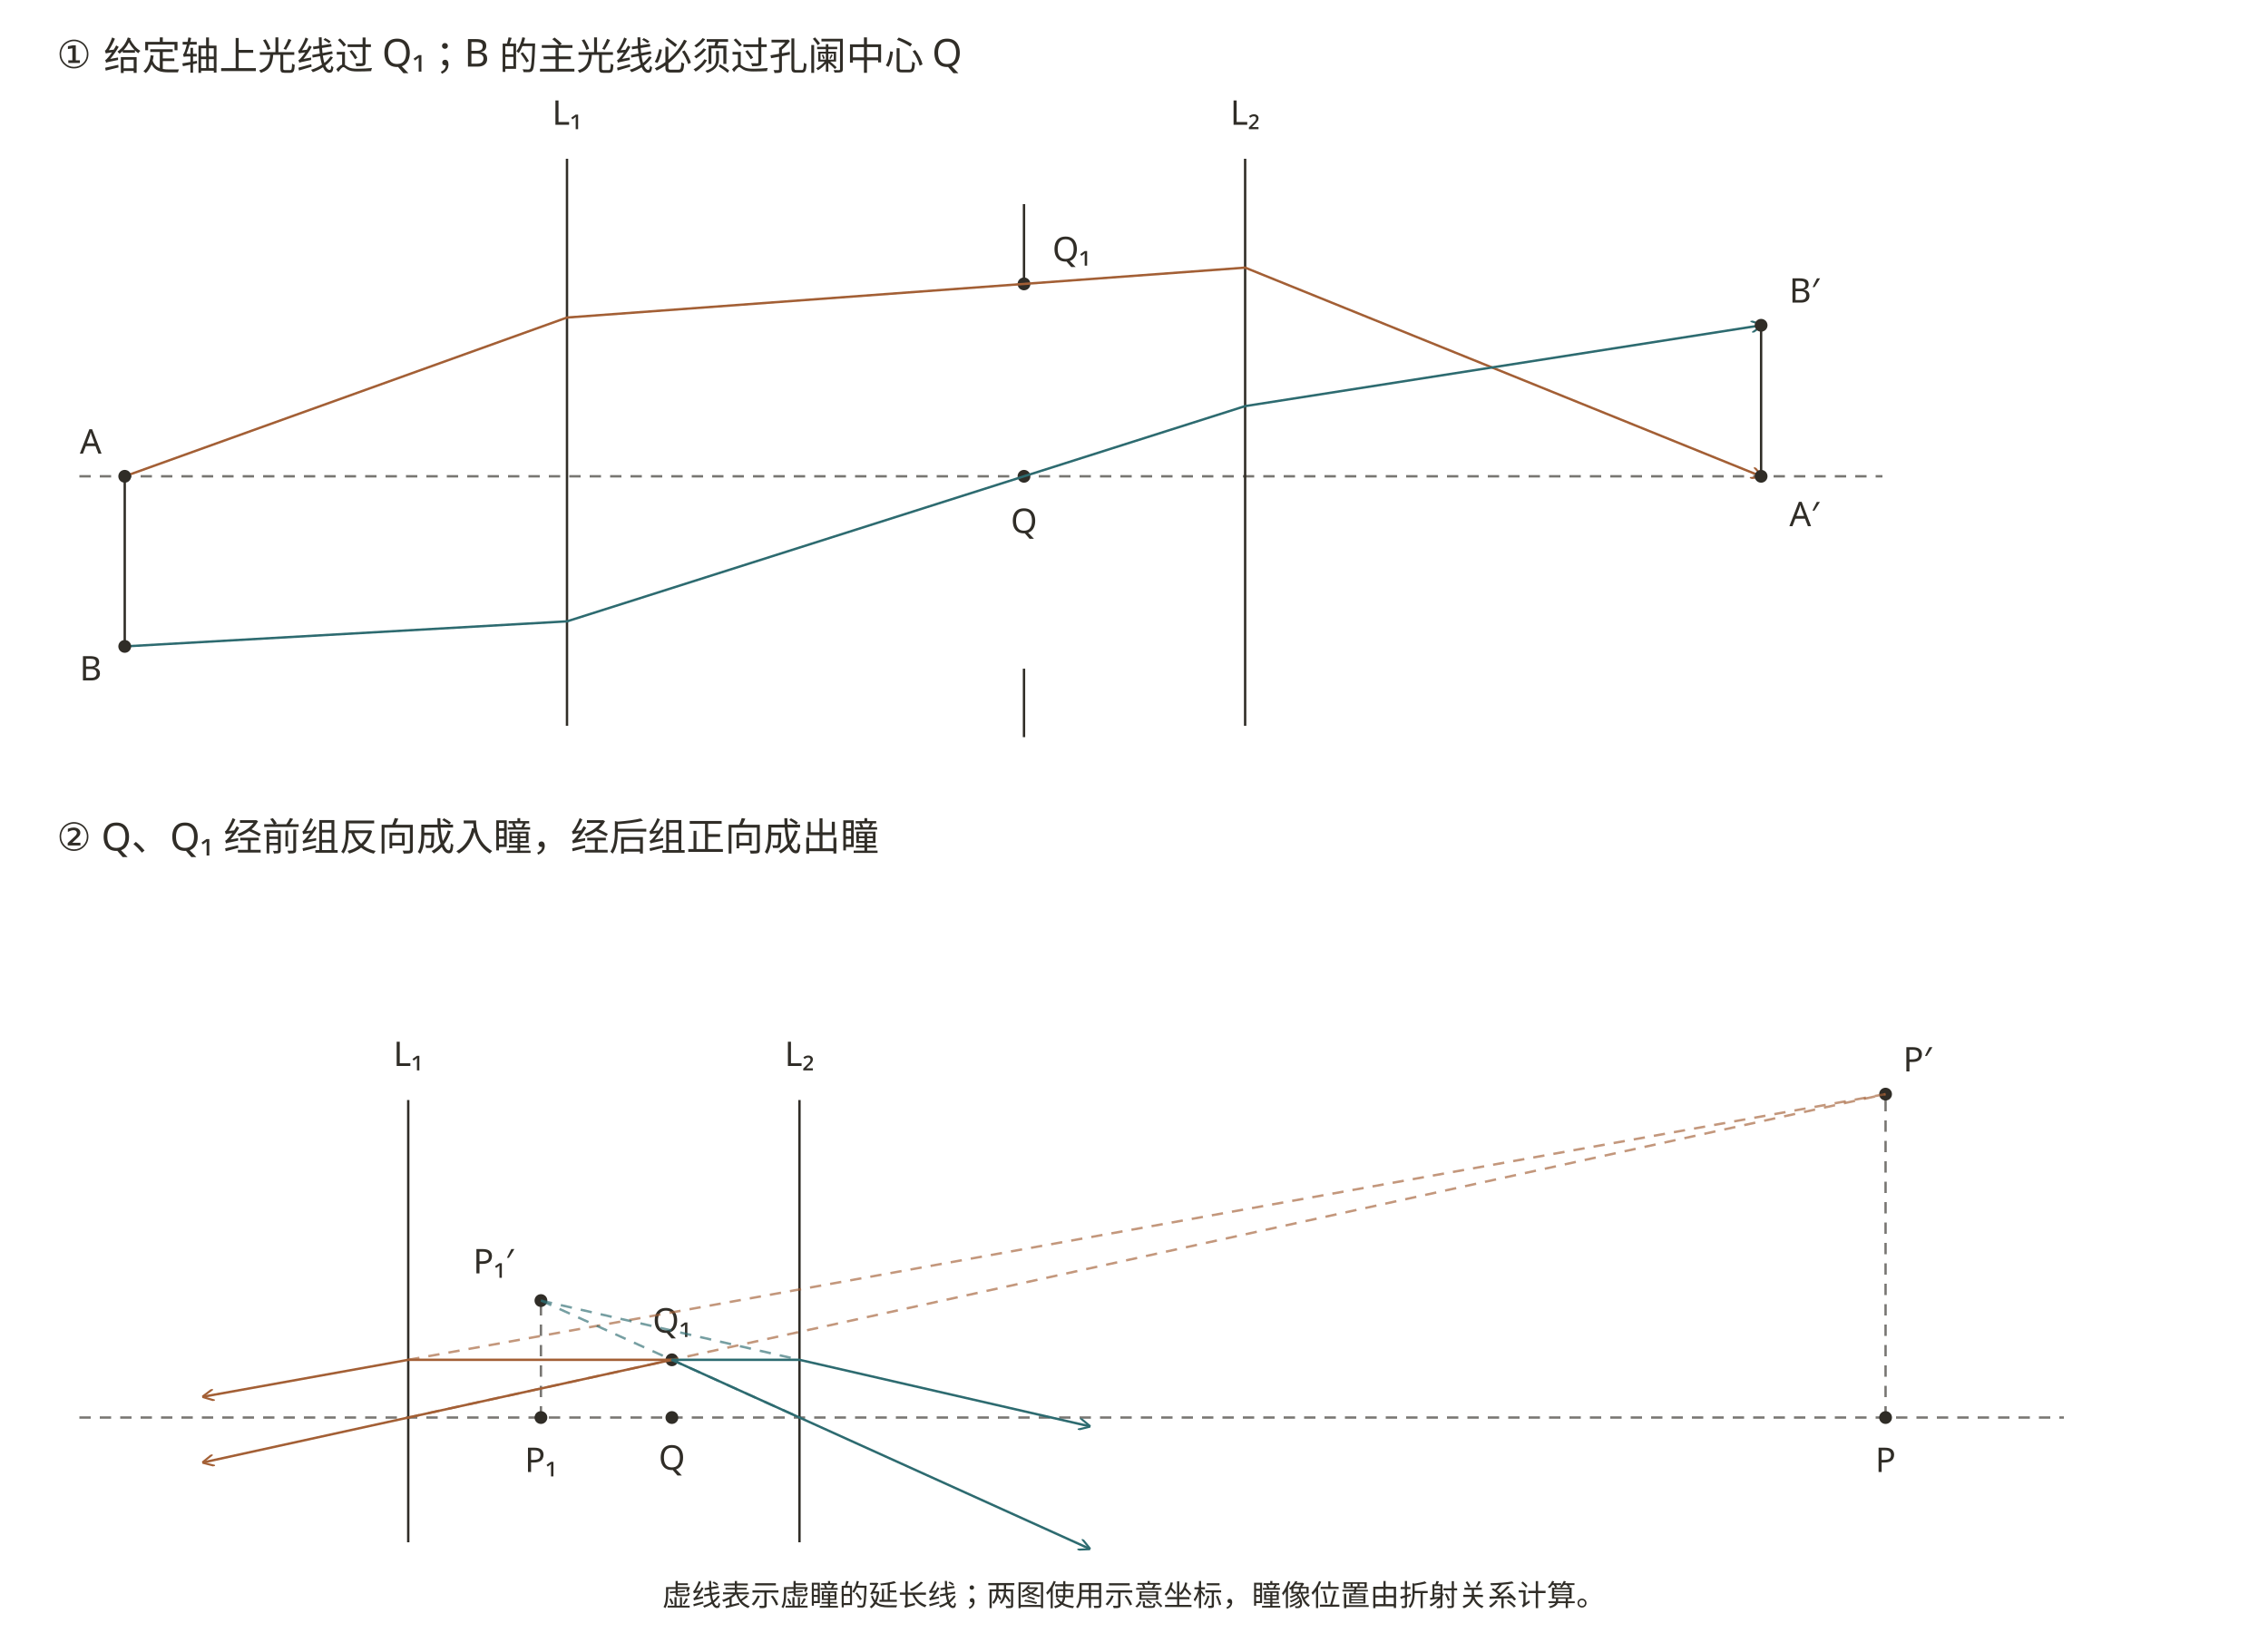
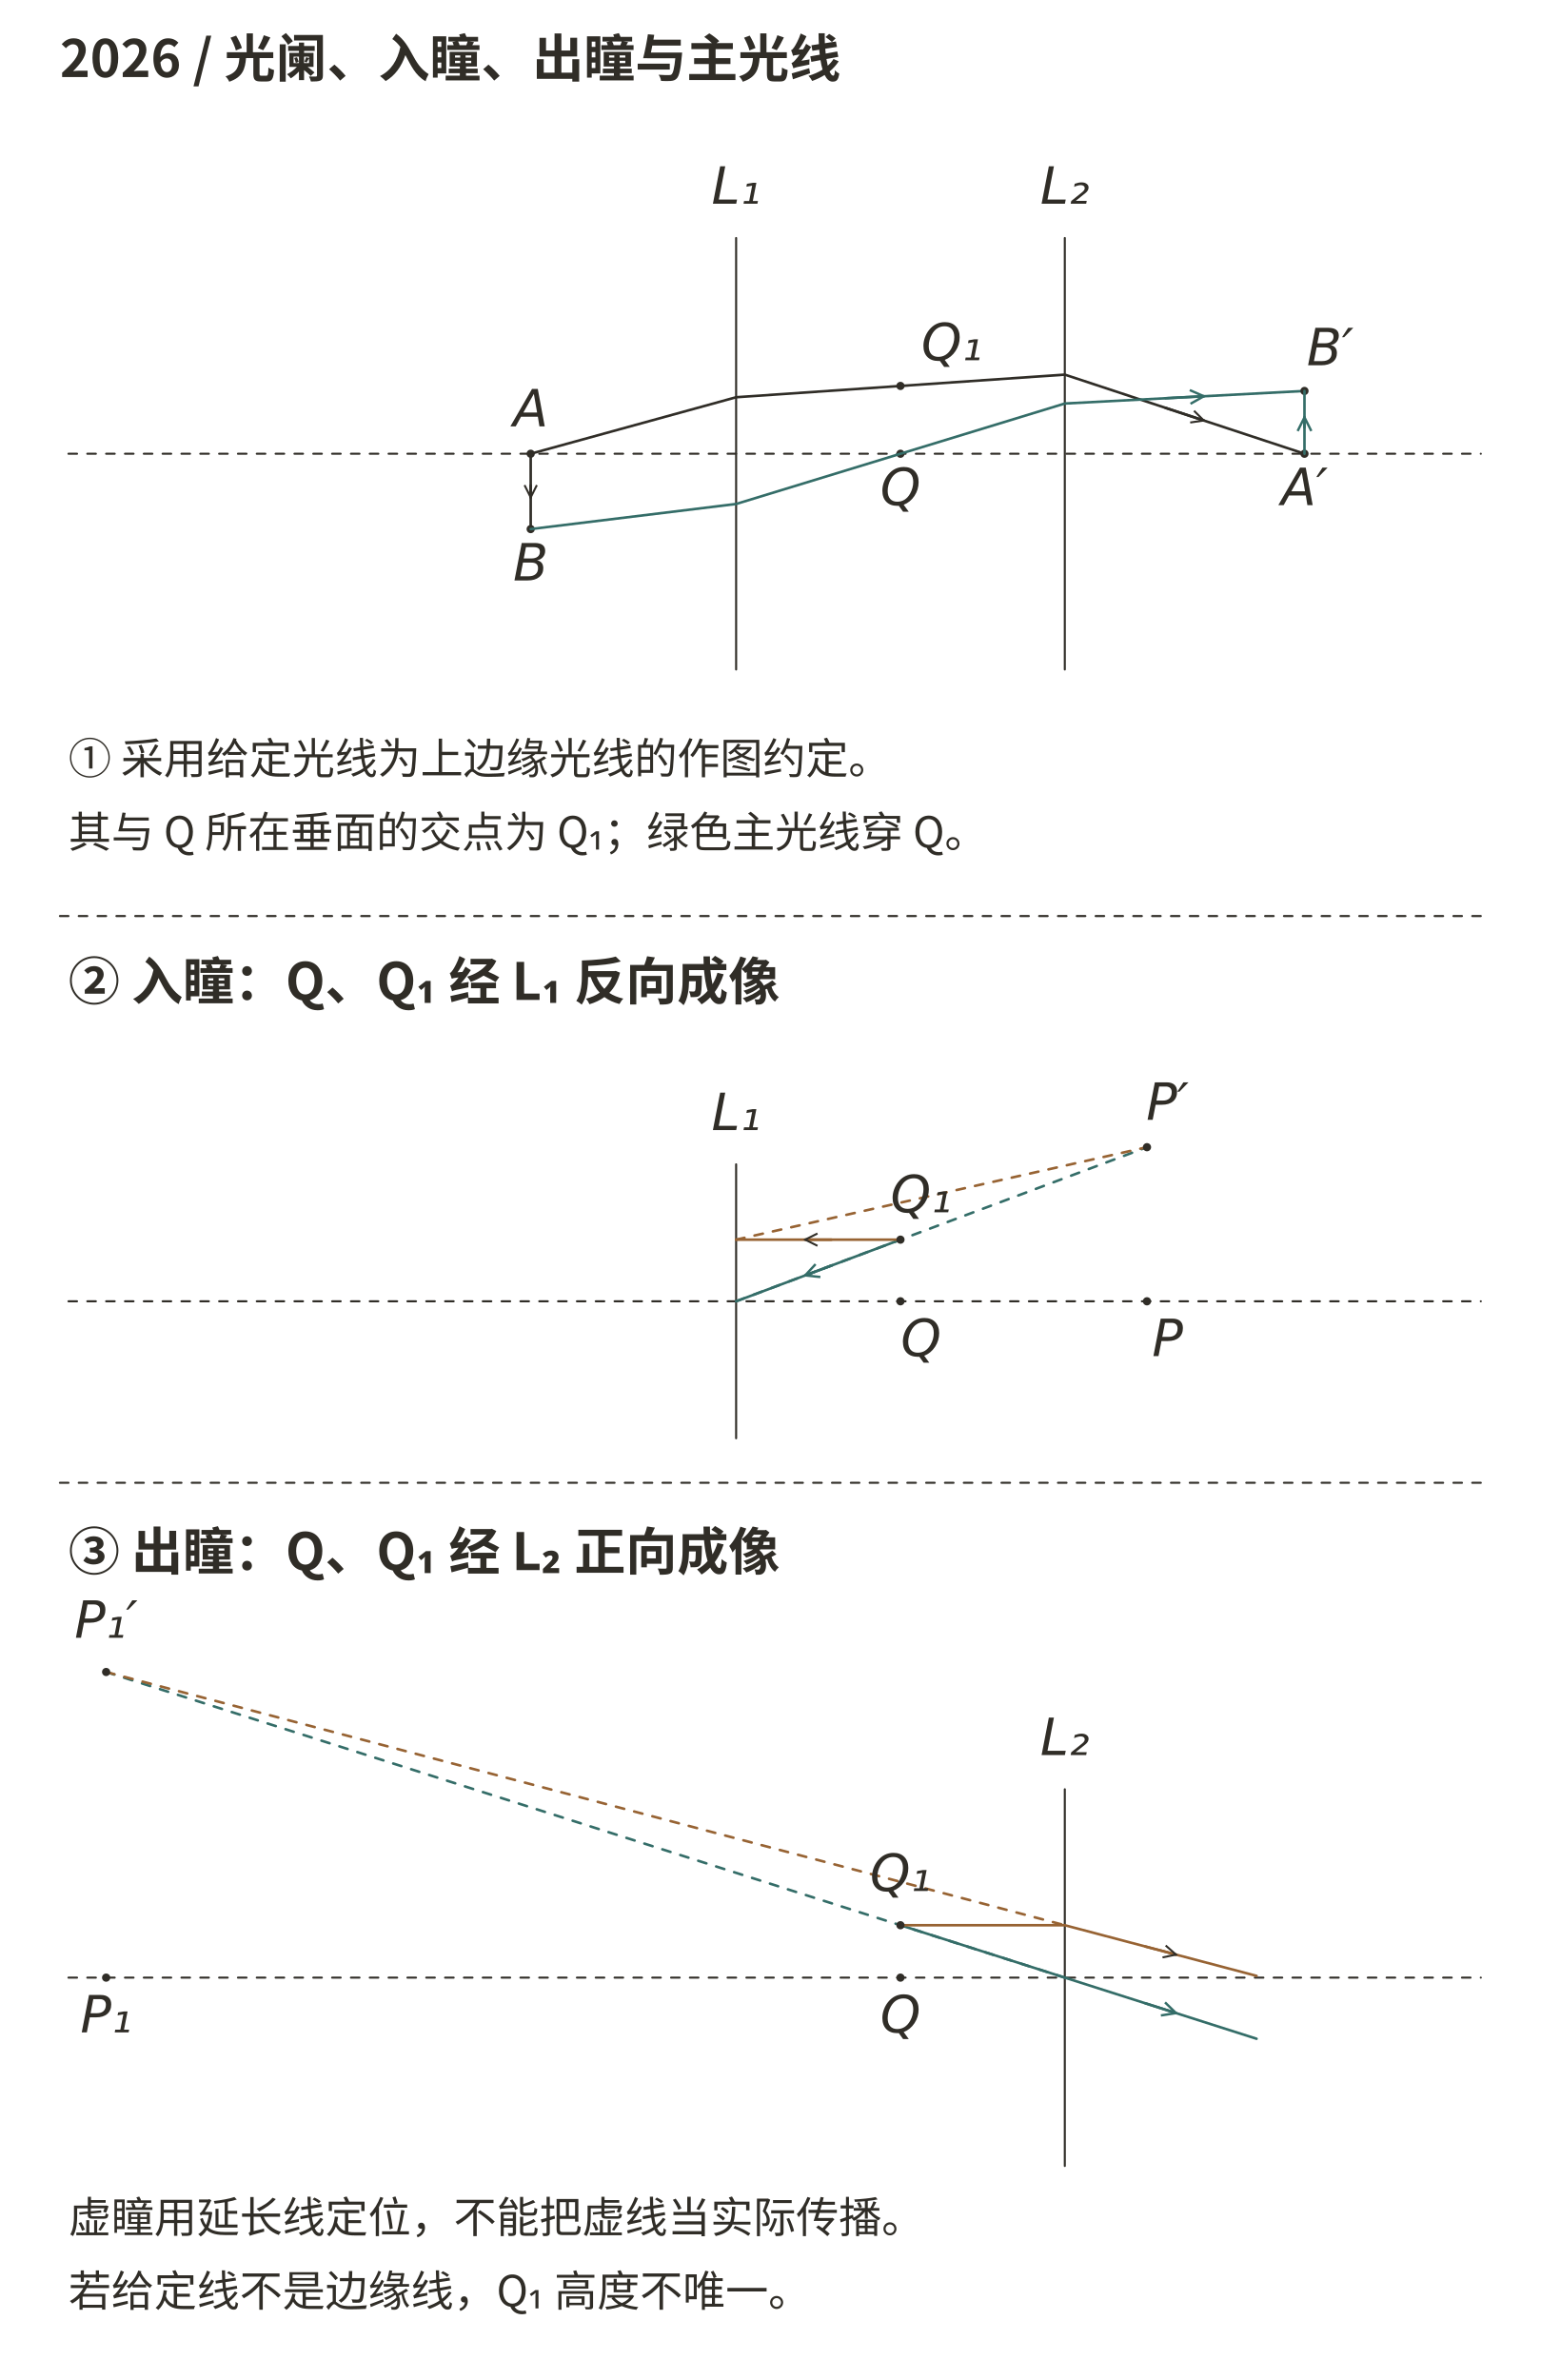
- <svg xmlns="http://www.w3.org/2000/svg" viewBox="0 0 1000 720" role="img" aria-labelledby="title">
+ <svg xmlns="http://www.w3.org/2000/svg" width="900" height="1390" viewBox="0 0 900 1390" role="img" aria-labelledby="title description">
  <defs>
-     <marker id="arr" viewBox="0 0 6 6" refX="5" refY="3" markerWidth="5" markerHeight="5" orient="auto">
-       <path d="M0 0L6 3L0 6" style="fill:none;stroke:context-stroke;stroke-width:.9" />
+     <marker id="arrow" viewBox="0 0 10 10" refX="9" refY="5" markerWidth="9" markerHeight="9" markerUnits="userSpaceOnUse" orient="auto-start-reverse">
+       <path d="M1 1 L9 5 L1 9" fill="none" stroke="#302D27" stroke-width="1.3" />
+     </marker>
+     <marker id="answer-arrow" viewBox="0 0 10 10" refX="9" refY="5" markerWidth="10" markerHeight="10" markerUnits="userSpaceOnUse" orient="auto">
+       <path d="M1 1 L9 5 L1 9" fill="none" stroke="#346D68" stroke-width="1.4" />
    </marker>
  </defs>
-   <style>path,line,circle{fill:none;stroke:#302D27;stroke-width:1.05;vector-effect:non-scaling-stroke;stroke-linejoin:round}text{fill:#302D27;stroke:none;font-family:Microsoft YaHei,Segoe UI,sans-serif}</style>
-   <text x="25.000" y="30.000" text-anchor="start" style="font-size:17px;fill:#302D27">① 给定轴上光线过 Q₁；B 的主光线必须过孔阑中心 Q</text>
-   <path d="M35.000 210.000L830.000 210.000" style="stroke:#302D27" stroke-dasharray="5 4" opacity=".65" />
-   <path d="M250.000 70.000L250.000 320.000" style="stroke:#302D27" />
-   <text x="250.000" y="55.000" text-anchor="middle" style="font-size:15px;fill:#302D27">L₁</text>
-   <path d="M549.000 70.000L549.000 320.000" style="stroke:#302D27" />
-   <text x="549.000" y="55.000" text-anchor="middle" style="font-size:15px;fill:#302D27">L₂</text>
-   <path d="M451.500 90.000L451.500 125.174" style="stroke:#302D27" />
-   <path d="M451.500 294.826L451.500 325.000" style="stroke:#302D27" />
-   <circle cx="451.500" cy="125.174" r="2.3" style="fill:#302D27" />
-   <text x="472.500" y="115.174" text-anchor="middle" style="font-size:15px;fill:#302D27">Q₁</text>
-   <circle cx="451.500" cy="210.000" r="2.3" style="fill:#302D27" />
-   <text x="451.500" y="235.000" text-anchor="middle" style="font-size:15px;fill:#302D27">Q</text>
-   <path d="M55.000 210.000L250.000 140.000L549.000 118.000L776.500 210.000" style="stroke:#A35F35" marker-end="url(#arr)" />
-   <path d="M55.000 285.000L250.000 273.954L451.500 210.000L549.000 179.054L776.500 143.424" style="stroke:#2D6B70" marker-end="url(#arr)" />
-   <circle cx="55.000" cy="210.000" r="2.3" style="fill:#302D27" />
-   <text x="40.000" y="200.000" text-anchor="middle" style="font-size:15px;fill:#302D27">A</text>
-   <circle cx="55.000" cy="285.000" r="2.3" style="fill:#302D27" />
-   <text x="40.000" y="300.000" text-anchor="middle" style="font-size:15px;fill:#302D27">B</text>
-   <circle cx="776.500" cy="210.000" r="2.3" style="fill:#302D27" />
-   <text x="795.500" y="232.000" text-anchor="middle" style="font-size:15px;fill:#302D27">A′</text>
-   <circle cx="776.500" cy="143.424" r="2.3" style="fill:#302D27" />
-   <text x="795.500" y="133.424" text-anchor="middle" style="font-size:15px;fill:#302D27">B′</text>
-   <path d="M55.000 210.000L55.000 285.000" style="stroke:#302D27" />
-   <path d="M776.500 210.000L776.500 143.424" style="stroke:#302D27" />
-   <text x="25.000" y="375.000" text-anchor="start" style="font-size:17px;fill:#302D27">② Q、Q₁ 经前组反向成入瞳，经后组正向成出瞳</text>
-   <path d="M35.000 625.000L910.000 625.000" style="stroke:#302D27" stroke-dasharray="5 4" opacity=".65" />
-   <path d="M180.000 485.000L180.000 680.000" style="stroke:#302D27" />
-   <text x="180.000" y="470.000" text-anchor="middle" style="font-size:15px;fill:#302D27">L₁</text>
-   <path d="M352.500 485.000L352.500 680.000" style="stroke:#302D27" />
-   <text x="352.500" y="470.000" text-anchor="middle" style="font-size:15px;fill:#302D27">L₂</text>
-   <circle cx="296.250" cy="625.000" r="2.3" style="fill:#302D27" />
-   <text x="296.250" y="648.000" text-anchor="middle" style="font-size:15px;fill:#302D27">Q</text>
-   <circle cx="296.250" cy="599.552" r="2.3" style="fill:#302D27" />
-   <text x="296.250" y="587.552" text-anchor="middle" style="font-size:15px;fill:#302D27">Q₁</text>
-   <circle cx="831.378" cy="625.000" r="2.3" style="fill:#302D27" />
-   <text x="831.378" y="649.000" text-anchor="middle" style="font-size:15px;fill:#302D27">P</text>
-   <circle cx="831.378" cy="482.410" r="2.3" style="fill:#302D27" />
-   <text x="845.378" y="472.410" text-anchor="middle" style="font-size:15px;fill:#302D27">P′</text>
-   <circle cx="238.507" cy="625.000" r="2.3" style="fill:#302D27" />
-   <text x="238.507" y="649.000" text-anchor="middle" style="font-size:15px;fill:#302D27">P₁</text>
-   <circle cx="238.507" cy="573.429" r="2.3" style="fill:#302D27" />
-   <text x="217.507" y="561.429" text-anchor="middle" style="font-size:15px;fill:#302D27">P₁′</text>
-   <path d="M831.378 625.000L831.378 482.410" style="stroke:#302D27" stroke-dasharray="5 4" opacity=".65" />
-   <path d="M238.507 625.000L238.507 573.429" style="stroke:#302D27" stroke-dasharray="5 4" opacity=".65" />
-   <path d="M296.250 599.552L180.000 625.000L90.000 644.702" style="stroke:#A35F35" marker-end="url(#arr)" />
-   <path d="M180.000 625.000L831.378 482.410" style="stroke:#A35F35" stroke-dasharray="5 4" opacity=".65" />
-   <path d="M296.250 599.552L180.000 599.552L90.000 615.738" style="stroke:#A35F35" marker-end="url(#arr)" />
-   <path d="M180.000 599.552L831.378 482.410" style="stroke:#A35F35" stroke-dasharray="5 4" opacity=".65" />
-   <path d="M296.250 599.552L352.500 625.000L480.000 682.682" style="stroke:#2D6B70" marker-end="url(#arr)" />
-   <path d="M238.507 573.429L352.500 625.000" style="stroke:#2D6B70" stroke-dasharray="5 4" opacity=".65" />
-   <path d="M296.250 599.552L352.500 599.552L480.000 628.771" style="stroke:#2D6B70" marker-end="url(#arr)" />
-   <path d="M238.507 573.429L352.500 599.552" style="stroke:#2D6B70" stroke-dasharray="5 4" opacity=".65" />
-   <text x="500.000" y="708.000" text-anchor="middle" style="font-size:13px;fill:#302D27">虚线表示虚瞳的延长线；两图使用示意坐标，瞳像位置由折射关系计算。</text>
+   <style>
+ .line {fill:none;stroke:#302D27;stroke-width:1.2;stroke-linejoin:round;stroke-linecap:round;vector-effect:non-scaling-stroke}
+ .ray {stroke-width:1.5}
+ .answer {stroke:#346D68;stroke-width:1.5}
+ text {fill:#302D27;font:28px 'Noto Sans CJK SC','Microsoft YaHei',sans-serif}
+ .math {font-family:'DejaVu Sans',sans-serif;font-style:italic;font-size:30px}
+ .heading {font-size:30px;font-weight:600}
+ .note {font-size:25px}
+ .number {font-size:25px;fill:#346D68}
+ .result {fill:#346D68}
+ .caution {fill:#976333}
+ </style>
+   <text x="35" y="45" class="heading" text-anchor="start">2026 / 光阑、入瞳、出瞳与主光线</text>
+   <path class="line " d="M40,265 L865,265" stroke-dasharray="5 6" />
+   <path class="line " d="M430,139 L430,391" />
+   <style>
+  .secondary{stroke:#976333;stroke-width:1.5}
+  @media (prefers-color-scheme:dark){
+  .line{stroke:#E8DCC3}text{fill:#E8DCC3}.answer{stroke:#9CCBBB}.result,.number{fill:#9CCBBB}
+  .secondary{stroke:#DDB587}.caution{fill:#DDB587}
+  #arrow path{stroke:#E8DCC3}#answer-arrow path{stroke:#9CCBBB}
+  circle[style]{fill:#E8DCC3!important}
+  }
+  </style>
+   <text x="430" y="119" class="math" text-anchor="middle">L₁</text>
+   <path class="line " d="M622,139 L622,391" />
+   <text x="622" y="119" class="math" text-anchor="middle">L₂</text>
+   <circle class="line " cx="310" cy="265" r="2.4" style="fill:#302D27;stroke:none" />
+   <text x="310" y="249" class="math" text-anchor="middle">A</text>
+   <circle class="line " cx="310" cy="309" r="2.4" style="fill:#302D27;stroke:none" />
+   <text x="310" y="339" class="math" text-anchor="middle">B</text>
+   <circle class="line " cx="762" cy="265" r="2.4" style="fill:#302D27;stroke:none" />
+   <text x="762" y="295" class="math" text-anchor="middle">A′</text>
+   <circle class="line " cx="526" cy="265" r="2.4" style="fill:#302D27;stroke:none" />
+   <text x="526" y="295" class="math" text-anchor="middle">Q</text>
+   <path class="line ray" d="M310,265 L310,309" />
+   <path class="line ray" d="M310,283.48 L310,290.52" marker-end="url(#arrow)" />
+   <path class="line ray" d="M310,265 L430,232 L622,218.8 L762,265" />
+   <path class="line ray" d="M680.8,238.204 L703.2,245.596" marker-end="url(#arrow)" />
+   <path class="line answer" d="M310,309 L430,294.333 L526,265 L622,235.667 L762,228.333" />
+   <path class="line answer" d="M680.8,232.587 L703.2,231.413" marker-end="url(#answer-arrow)" />
+   <circle class="line " cx="526" cy="225.4" r="2.4" style="fill:#302D27;stroke:none" />
+   <text x="556" y="210.4" class="math" text-anchor="middle">Q₁</text>
+   <circle class="line " cx="762" cy="228.333" r="2.4" style="fill:#302D27;stroke:none" />
+   <text x="777" y="213.333" class="math" text-anchor="middle">B′</text>
+   <path class="line answer" d="M762,265 L762,228.333" />
+   <path class="line answer" d="M762,249.6 L762,243.733" marker-end="url(#answer-arrow)" />
+   <text x="40" y="452" class="note" text-anchor="start">① 采用给定光线为上边缘光线的作图约定。</text>
+   <text x="40" y="495" class="note" text-anchor="start">其与 Q 所在垂面的交点为 Q₁；绿色主光线穿 Q。</text>
+   <path class="line " d="M35,535 L865,535" stroke-dasharray="5 6" />
+   <text x="40" y="584" class="heading" text-anchor="start">② 入瞳：Q、Q₁ 经 L₁ 反向成像</text>
+   <path class="line " d="M40,760 L865,760" stroke-dasharray="5 6" />
+   <path class="line " d="M430,680 L430,840" />
+   <text x="430" y="660" class="math" text-anchor="middle">L₁</text>
+   <path class="line answer" d="M526,724 L430,760" />
+   <path class="line answer" d="M485.68,739.12 L470.32,744.88" marker-end="url(#answer-arrow)" />
+   <path class="line answer" d="M430,760 L670,670" stroke-dasharray="5 6" />
+   <path class="line secondary" d="M526,724 L430,724" />
+   <path class="line secondary" d="M485.68,724 L470.32,724" marker-end="url(#arrow)" />
+   <path class="line secondary" d="M430,724 L670,670" stroke-dasharray="5 6" />
+   <circle class="line " cx="526" cy="724" r="2.4" style="fill:#302D27;stroke:none" />
+   <text x="538" y="708" class="math" text-anchor="middle">Q₁</text>
+   <circle class="line " cx="526" cy="760" r="2.4" style="fill:#302D27;stroke:none" />
+   <text x="538" y="792" class="math" text-anchor="middle">Q</text>
+   <circle class="line " cx="670" cy="670" r="2.4" style="fill:#302D27;stroke:none" />
+   <text x="682" y="654" class="math" text-anchor="middle">P′</text>
+   <circle class="line " cx="670" cy="760" r="2.4" style="fill:#302D27;stroke:none" />
+   <text x="682" y="792" class="math" text-anchor="middle">P</text>
+   <path class="line " d="M35,866 L865,866" stroke-dasharray="5 6" />
+   <text x="40" y="917" class="heading" text-anchor="start">③ 出瞳：Q、Q₁ 经 L₂ 正向成像</text>
+   <path class="line " d="M40,1155 L865,1155" stroke-dasharray="5 6" />
+   <path class="line " d="M622,1045 L622,1265" />
+   <text x="622" y="1025" class="math" text-anchor="middle">L₂</text>
+   <path class="line answer" d="M526,1124.4 L622,1155 L734,1190.7" />
+   <path class="line answer" d="M669.04,1169.99 L686.96,1175.71" marker-end="url(#answer-arrow)" />
+   <path class="line answer" d="M62,976.5 L622,1155" stroke-dasharray="5 6" />
+   <path class="line secondary" d="M526,1124.4 L622,1124.4 L734,1153.98" />
+   <path class="line secondary" d="M669.04,1136.82 L686.96,1141.56" marker-end="url(#arrow)" />
+   <path class="line secondary" d="M62,976.5 L622,1124.4" stroke-dasharray="5 6" />
+   <circle class="line " cx="526" cy="1124.4" r="2.4" style="fill:#302D27;stroke:none" />
+   <text x="526" y="1104.4" class="math" text-anchor="middle">Q₁</text>
+   <circle class="line " cx="526" cy="1155" r="2.4" style="fill:#302D27;stroke:none" />
+   <text x="526" y="1187" class="math" text-anchor="middle">Q</text>
+   <circle class="line " cx="62" cy="976.5" r="2.4" style="fill:#302D27;stroke:none" />
+   <text x="62" y="956.5" class="math" text-anchor="middle">P₁′</text>
+   <circle class="line " cx="62" cy="1155" r="2.4" style="fill:#302D27;stroke:none" />
+   <text x="62" y="1187" class="math" text-anchor="middle">P₁</text>
+   <text x="40" y="1304" class="note" text-anchor="start">虚瞳用延长线定位，不能把虚线当实际传播。</text>
+   <text x="40" y="1347" class="note" text-anchor="start">若给定线不是边缘线，Q₁ 高度不唯一。</text>
</svg>
